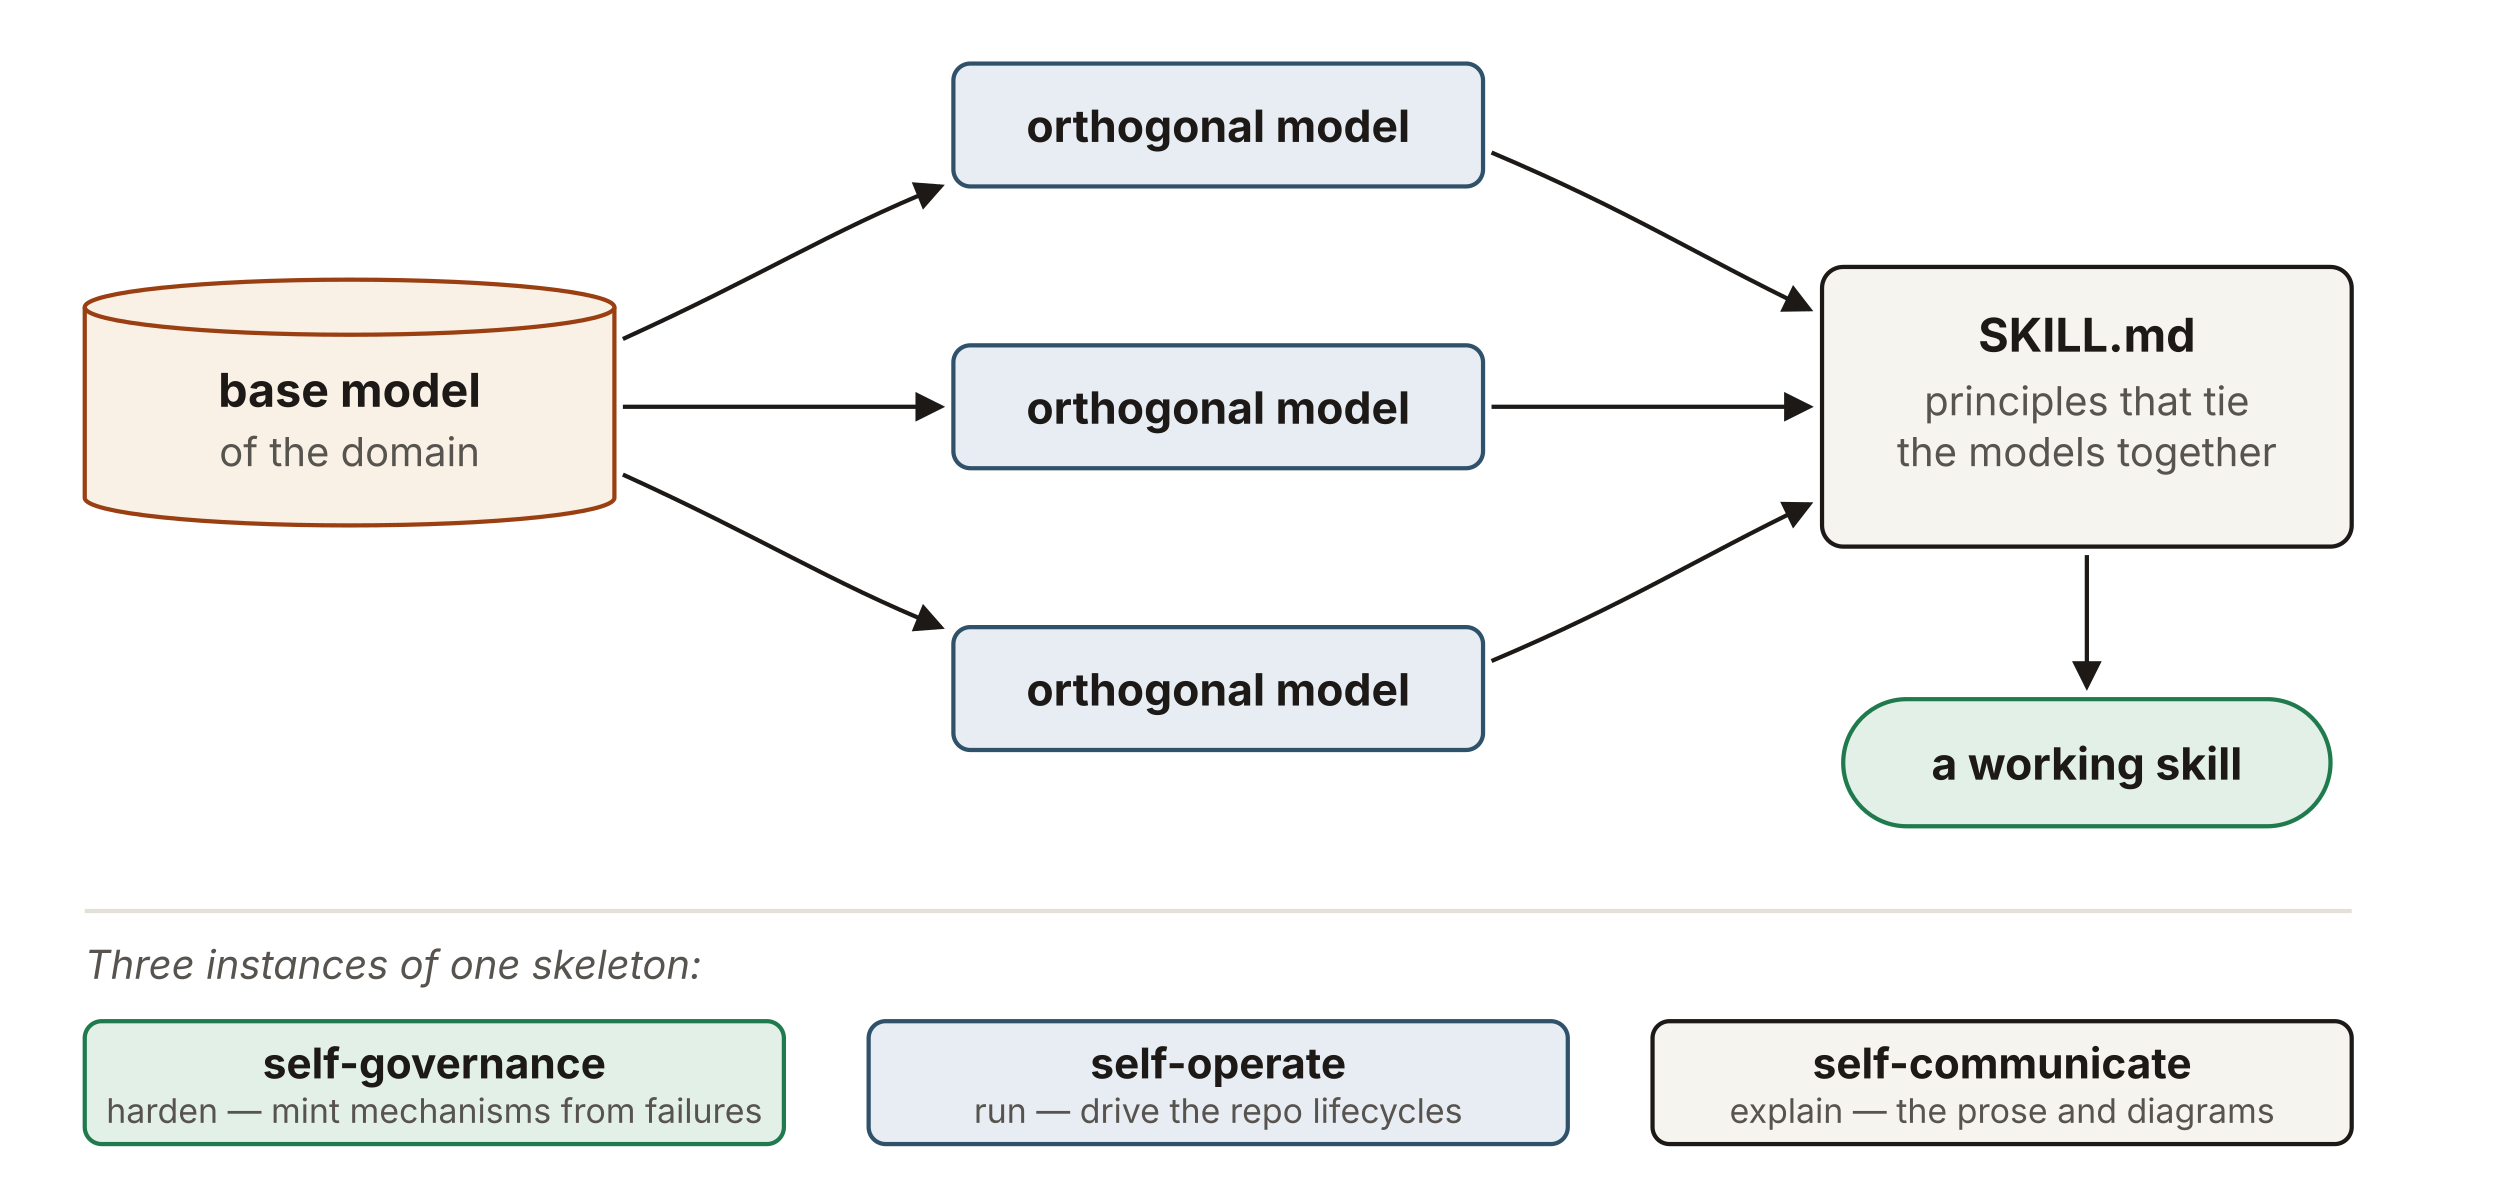
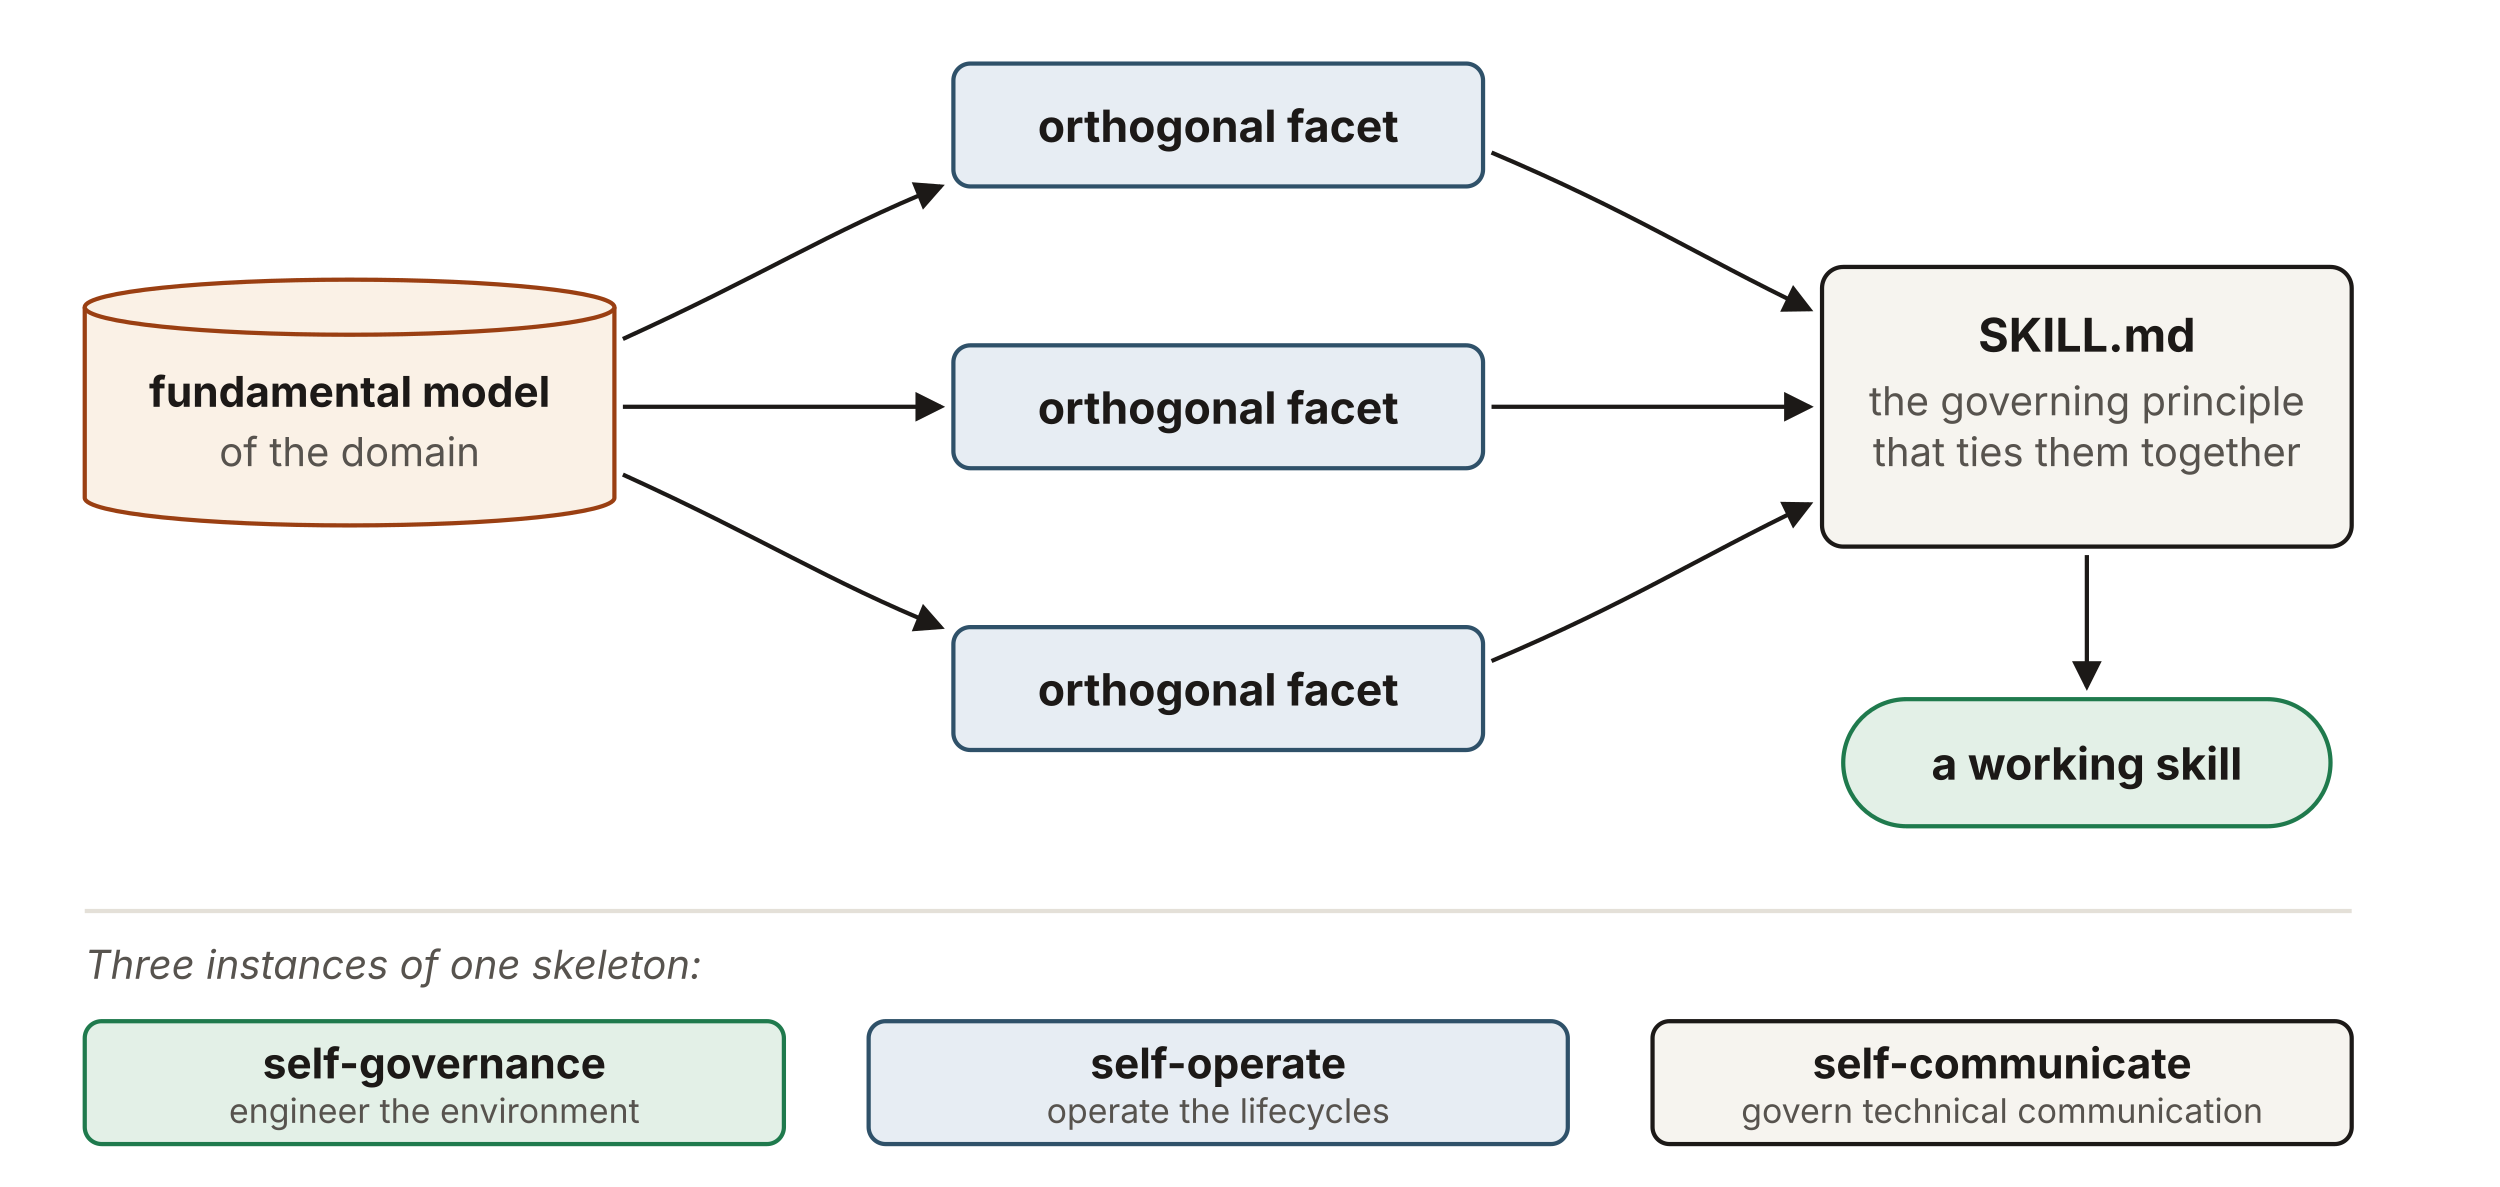
<svg xmlns="http://www.w3.org/2000/svg" viewBox="0 0 1180 560" width="1180" height="560" role="group" aria-labelledby="srTitle srDesc" font-family="'Source Sans 3', -apple-system, 'Segoe UI', sans-serif">
  <defs>
    <marker id="sr-ah" viewBox="0 0 10 10" refX="8.5" refY="5" markerWidth="7" markerHeight="7" orient="auto-start-reverse">
      <path d="M0,0 L10,5 L0,10 z" fill="#1c1917" />
    </marker>
  </defs>
  <g>
    <path d="M 40,145 v 90 a 125,13 0 0 0 250,0 v -90" fill="#faf1e6" stroke="#9a3f12" stroke-width="2" />
    <ellipse cx="165" cy="145" rx="125" ry="13" fill="#faf1e6" stroke="#9a3f12" stroke-width="2" />
-     <text x="165" y="192" text-anchor="middle" font-size="22" font-weight="700" fill="#1c1917">base model</text>
+     <text x="165" y="192" text-anchor="middle" font-size="20" font-weight="700" fill="#1c1917">fundamental model</text>
    <text x="165" y="220" text-anchor="middle" font-size="18.88" fill="#57534e">of the domain</text>
  </g>
  <g stroke="#1c1917" stroke-width="2" fill="none">
    <path d="M294,160 C360,130 390,110 444,88" marker-end="url(#sr-ah)" />
    <line x1="294" y1="192" x2="444" y2="192" marker-end="url(#sr-ah)" />
    <path d="M294,224 C360,254 390,274 444,296" marker-end="url(#sr-ah)" />
  </g>
  <g>
    <rect x="450" y="30" width="250" height="58" rx="8" fill="#e7edf3" stroke="#2f5169" stroke-width="2" />
-     <text x="575" y="67" text-anchor="middle" font-size="21" font-weight="700" fill="#1c1917">orthogonal model</text>
+     <text x="575" y="67" text-anchor="middle" font-size="21" font-weight="700" fill="#1c1917">orthogonal facet</text>
    <rect x="450" y="163" width="250" height="58" rx="8" fill="#e7edf3" stroke="#2f5169" stroke-width="2" />
-     <text x="575" y="200" text-anchor="middle" font-size="21" font-weight="700" fill="#1c1917">orthogonal model</text>
+     <text x="575" y="200" text-anchor="middle" font-size="21" font-weight="700" fill="#1c1917">orthogonal facet</text>
    <rect x="450" y="296" width="250" height="58" rx="8" fill="#e7edf3" stroke="#2f5169" stroke-width="2" />
-     <text x="575" y="333" text-anchor="middle" font-size="21" font-weight="700" fill="#1c1917">orthogonal model</text>
+     <text x="575" y="333" text-anchor="middle" font-size="21" font-weight="700" fill="#1c1917">orthogonal facet</text>
  </g>
  <g stroke="#1c1917" stroke-width="2" fill="none">
    <path d="M704,72 C770,100 800,120 854,146" marker-end="url(#sr-ah)" />
    <line x1="704" y1="192" x2="854" y2="192" marker-end="url(#sr-ah)" />
    <path d="M704,312 C770,284 800,264 854,238" marker-end="url(#sr-ah)" />
  </g>
  <rect x="860" y="126" width="250" height="132" rx="10" fill="#f6f4ef" stroke="#1c1917" stroke-width="2" />
  <text x="985" y="166" text-anchor="middle" font-size="22" font-weight="700" fill="#1c1917">SKILL.md</text>
-   <text x="985" y="196" text-anchor="middle" font-size="18.88" fill="#57534e">principles that tie</text>
-   <text x="985" y="220" text-anchor="middle" font-size="18.88" fill="#57534e">the models together</text>
+   <text x="985" y="196" text-anchor="middle" font-size="18.88" fill="#57534e">the governing principle</text>
+   <text x="985" y="220" text-anchor="middle" font-size="18.88" fill="#57534e">that ties them together</text>
  <line x1="985" y1="262" x2="985" y2="324" stroke="#1c1917" stroke-width="2" marker-end="url(#sr-ah)" />
  <rect x="870" y="330" width="230" height="60" rx="30" fill="#e3f0e7" stroke="#1f7a4d" stroke-width="2" />
  <text x="985" y="368" text-anchor="middle" font-size="21" font-weight="700" fill="#1c1917">a working skill</text>
  <line x1="40" y1="430" x2="1110" y2="430" stroke="#e4e0d8" stroke-width="2" />
  <text x="40" y="462" font-size="18.88" font-style="italic" fill="#57534e">Three instances of one skeleton:</text>
  <g>
    <rect x="40" y="482" width="330" height="58" rx="8" fill="#e3f0e7" stroke="#1f7a4d" stroke-width="2" />
    <text x="205" y="509" text-anchor="middle" font-size="20" font-weight="700" fill="#1c1917">self-governance</text>
-     <text x="205" y="530" text-anchor="middle" font-size="16" fill="#57534e">harden — mint mechanisms from failures</text>
+     <text x="205" y="530" text-anchor="middle" font-size="16" fill="#57534e">engineer the environment</text>
    <rect x="410" y="482" width="330" height="58" rx="8" fill="#e7edf3" stroke="#2f5169" stroke-width="2" />
    <text x="575" y="509" text-anchor="middle" font-size="20" font-weight="700" fill="#1c1917">self-operate</text>
-     <text x="575" y="530" text-anchor="middle" font-size="16" fill="#57534e">run — drive the repo lifecycles</text>
+     <text x="575" y="530" text-anchor="middle" font-size="16" fill="#57534e">operate the lifecycles</text>
    <rect x="780" y="482" width="330" height="58" rx="8" fill="#f6f4ef" stroke="#1c1917" stroke-width="2" />
    <text x="945" y="509" text-anchor="middle" font-size="20" font-weight="700" fill="#1c1917">self-communicate</text>
-     <text x="945" y="530" text-anchor="middle" font-size="16" fill="#57534e">explain — the prose and diagrams</text>
+     <text x="945" y="530" text-anchor="middle" font-size="16" fill="#57534e">govern technical communication</text>
  </g>
</svg>
